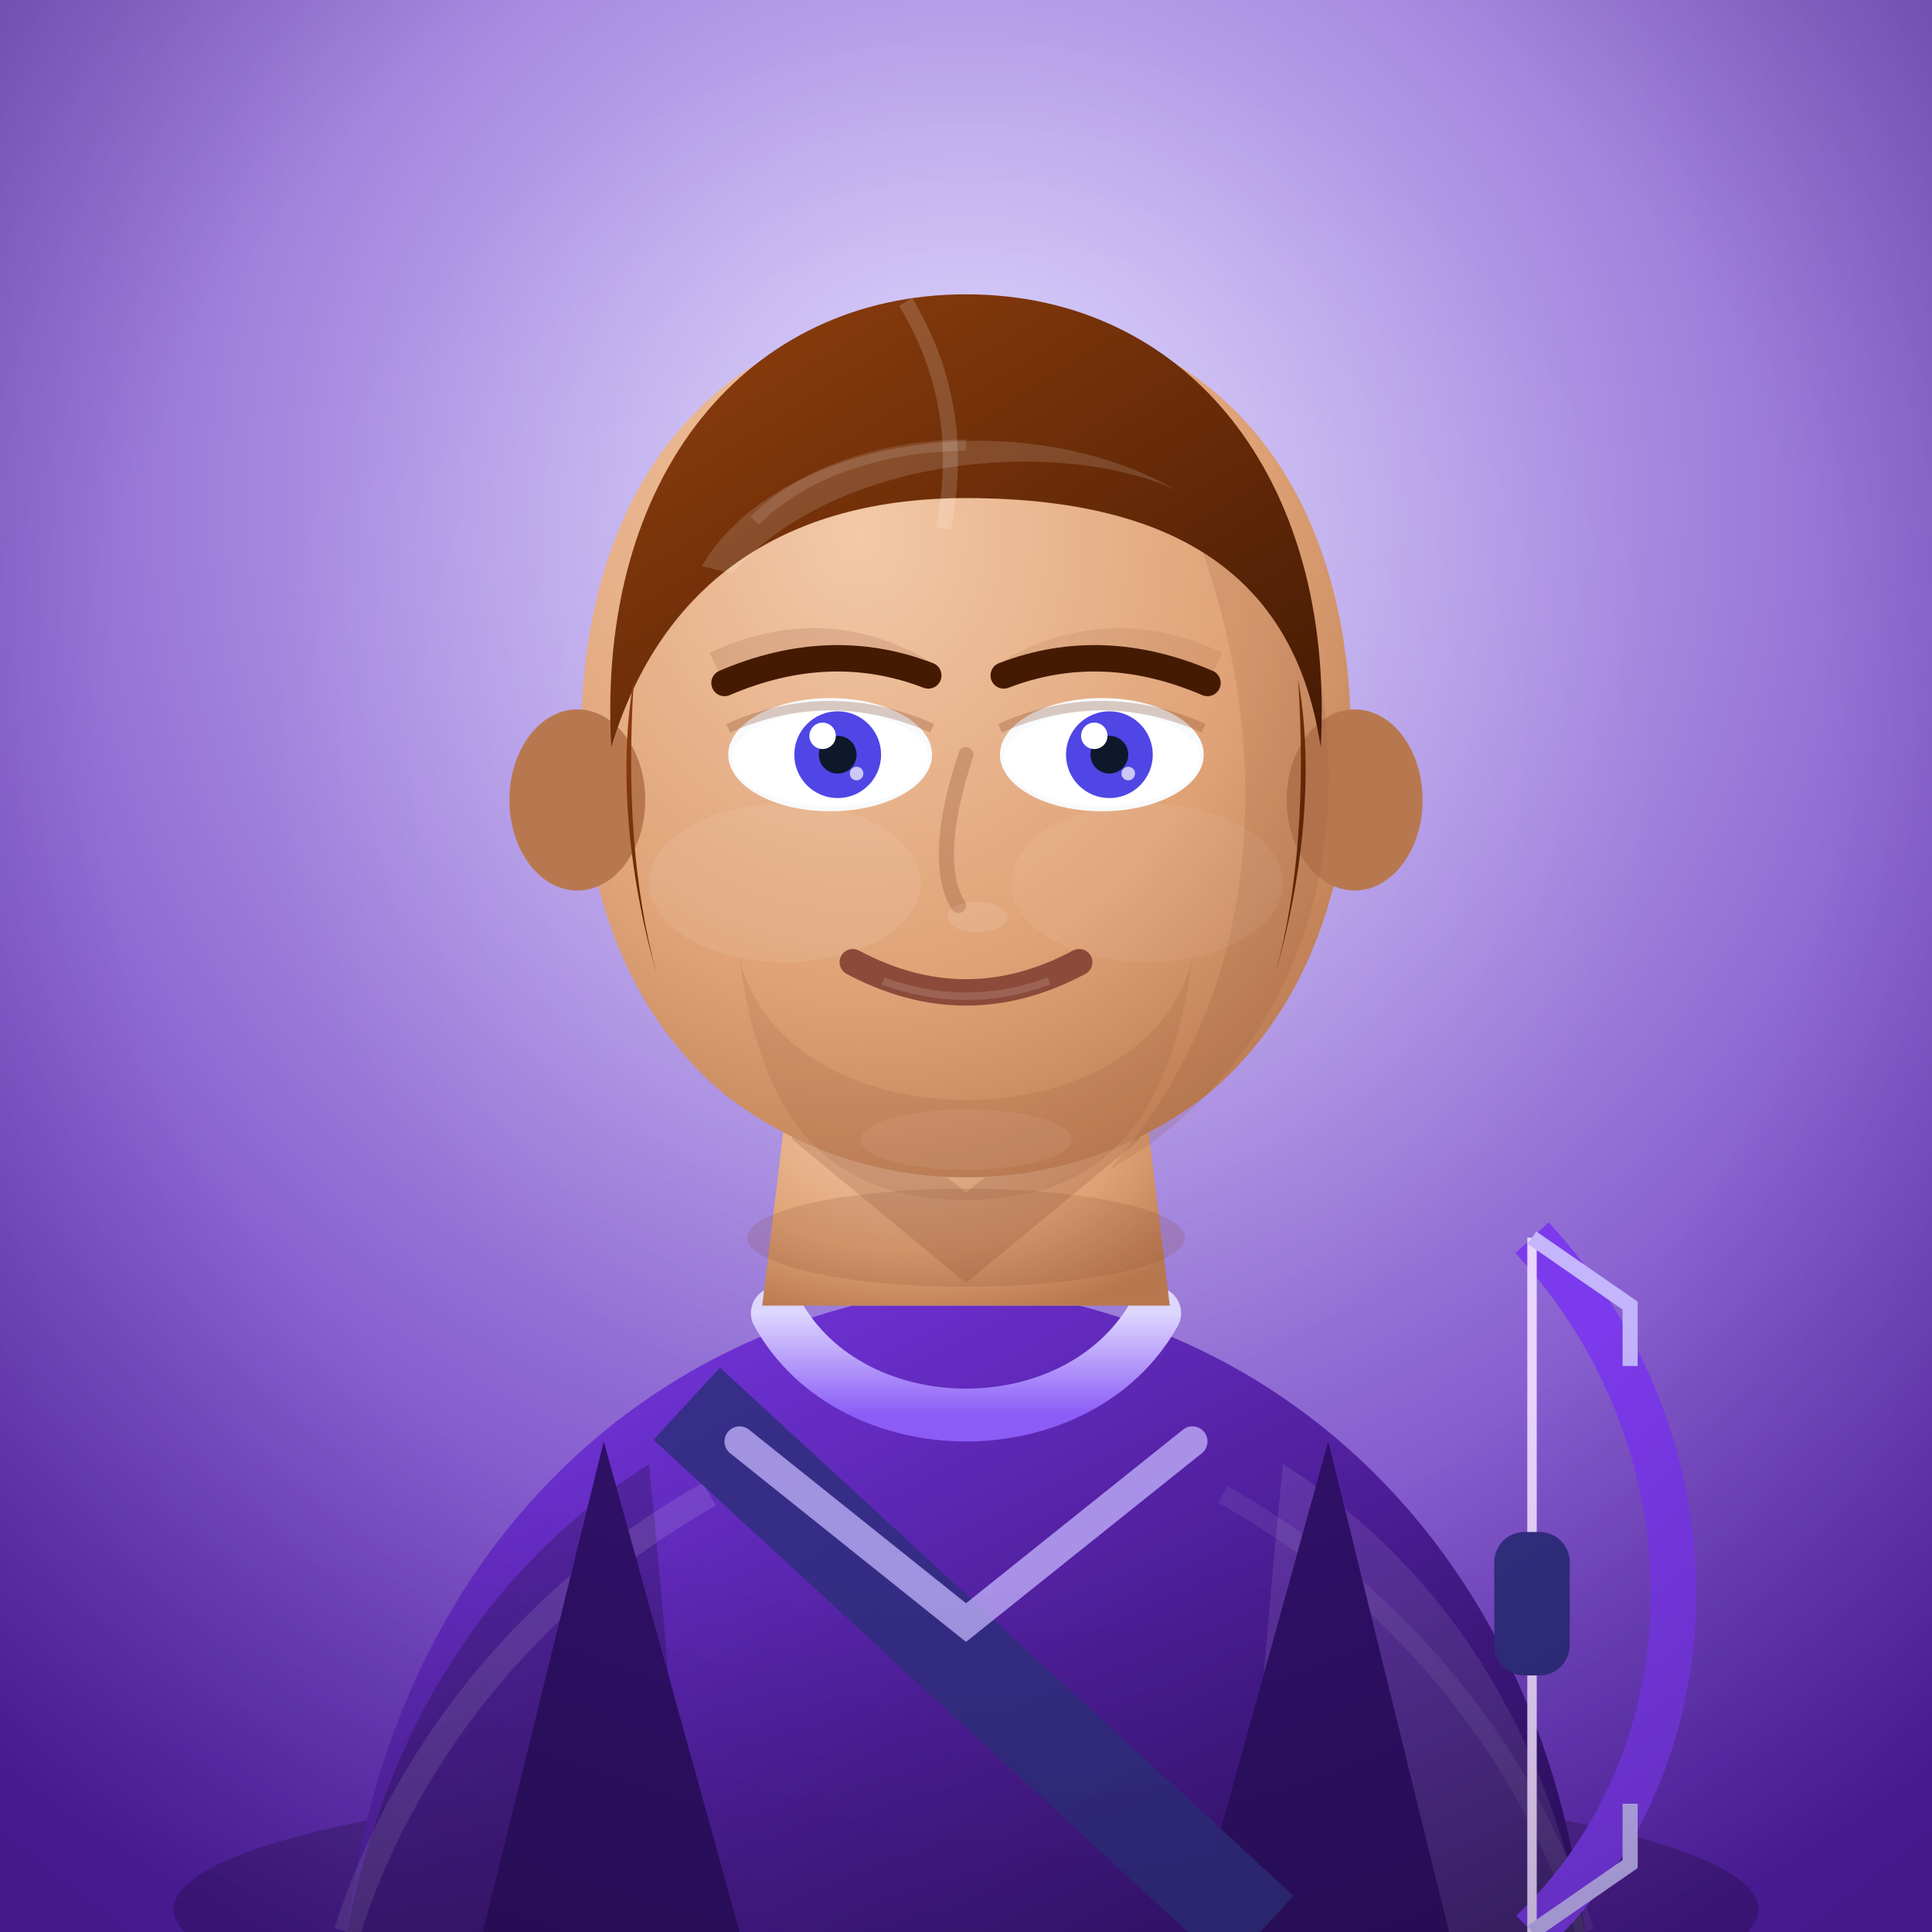
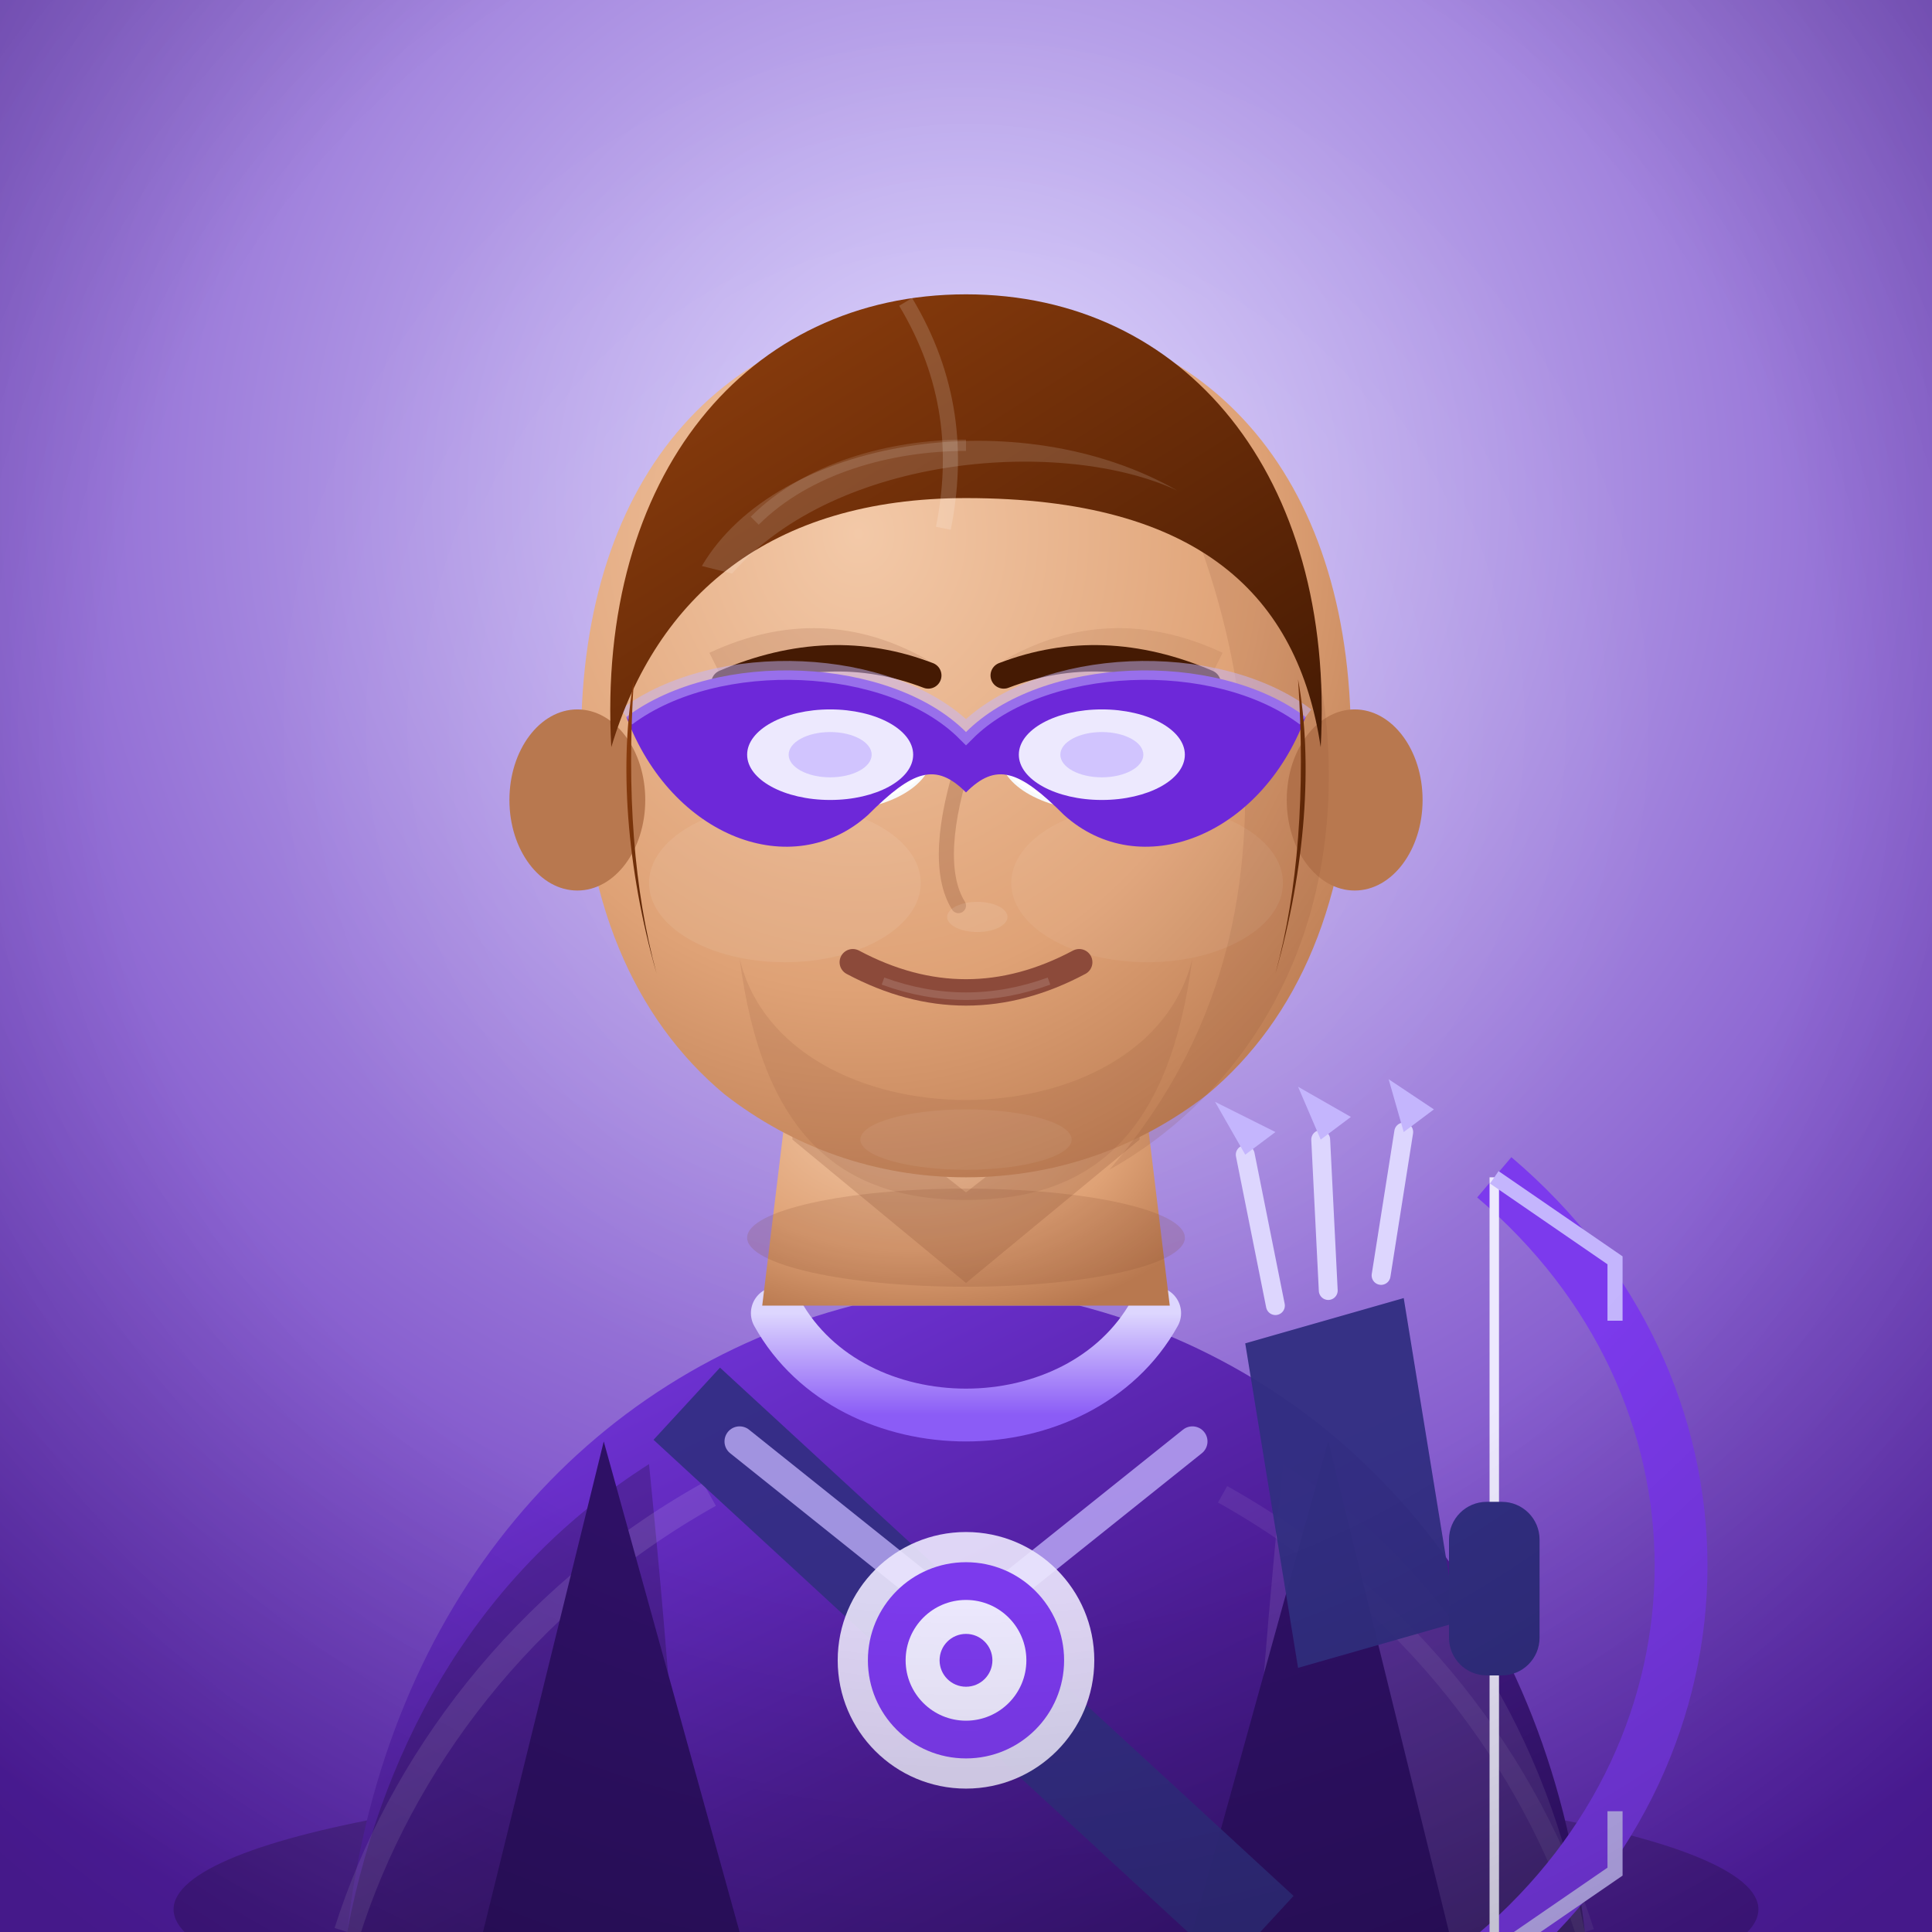
<svg xmlns="http://www.w3.org/2000/svg" viewBox="0 0 512 512" width="512" height="512">
  <defs>
    <radialGradient id="bg" cx="50%" cy="26%" r="82%">
      <stop offset="0%" stop-color="#ddd6fe" />
      <stop offset="100%" stop-color="#5b21b6" />
    </radialGradient>
    <radialGradient id="halo" cx="50%" cy="50%" r="50%">
      <stop offset="0%" stop-color="#fff" stop-opacity=".2" />
      <stop offset="100%" stop-color="#fff" stop-opacity="0" />
    </radialGradient>
    <radialGradient id="skin" cx="36%" cy="26%" r="84%">
      <stop offset="0%" stop-color="#f3c9a8" />
      <stop offset="62%" stop-color="#dfa276" />
      <stop offset="100%" stop-color="#b8784f" />
    </radialGradient>
    <linearGradient id="suit" x1="0" y1="0" x2="1" y2="1">
      <stop offset="0%" stop-color="#7c3aed" />
      <stop offset="58%" stop-color="#4c1d95" />
      <stop offset="100%" stop-color="#2e1065" />
    </linearGradient>
    <linearGradient id="hair" x1="0" y1="0" x2="1" y2="1">
      <stop offset="0%" stop-color="#92400e" />
      <stop offset="100%" stop-color="#451a03" />
    </linearGradient>
    <linearGradient id="mask" x1="0" y1="0" x2="1" y2="1">
      <stop offset="0%" stop-color="#facc15" />
      <stop offset="55%" stop-color="#b45309" />
      <stop offset="100%" stop-color="#b45309" />
    </linearGradient>
    <linearGradient id="metal" x1="0" y1="0" x2="1" y2="1">
      <stop offset="0%" stop-color="#e2e8f0" />
      <stop offset="100%" stop-color="#64748b" />
    </linearGradient>
    <linearGradient id="accent" x1="0" y1="0" x2="0" y2="1">
      <stop offset="0%" stop-color="#ddd6fe" />
      <stop offset="100%" stop-color="#8b5cf6" />
    </linearGradient>
    <linearGradient id="cape" x1="0" y1="0" x2="1" y2="1">
      <stop offset="0%" stop-color="#dc2626" />
      <stop offset="100%" stop-color="#7f1d1d" />
    </linearGradient>
    <radialGradient id="vignette" cx="50%" cy="38%" r="76%">
      <stop offset="58%" stop-color="#000" stop-opacity="0" />
      <stop offset="100%" stop-color="#000" stop-opacity=".34" />
    </radialGradient>
  </defs>
  <rect width="512" height="512" fill="url(#bg)" />
  <circle cx="256" cy="192" r="184" fill="url(#halo)" />
  <ellipse cx="256" cy="506" rx="210" ry="36" fill="#000" opacity=".2" />
  <path d="M92 512 C102 424 156 364 226 346 L286 346 C356 364 410 424 420 512 Z" fill="url(#suit)" />
  <path d="M92 512 C102 460 128 416 172 388 C178 448 180 484 182 512 Z" fill="#000" opacity=".2" />
  <path d="M420 512 C410 460 384 416 340 388 C334 448 332 484 330 512 Z" fill="#fff" opacity=".09" />
  <path d="M92 512 C106 468 138 424 188 396" fill="none" stroke="#fff" stroke-width="7" opacity=".11" />
  <path d="M420 512 C406 468 374 424 324 396" fill="none" stroke="#fff" stroke-width="5" opacity=".07" />
  <path d="M128 512 L160 382 L196 512 Z" fill="#2e1065" />
  <path d="M384 512 L352 382 L316 512 Z" fill="#2e1065" />
  <path d="M182 372 L334 512" stroke="#312e81" stroke-width="26" opacity=".9" />
  <path d="M196 382 L256 430 L316 382" fill="none" stroke="#c4b5fd" stroke-width="8" stroke-linecap="round" opacity=".75" />
-   <path d="M406 328 C456 382 456 464 406 512" fill="none" stroke="#7c3aed" stroke-width="12" />
-   <path d="M406 328 L406 512" stroke="#e9d5ff" stroke-width="2.5" />
-   <rect x="396" y="406" width="20" height="38" rx="8" fill="#312e81" />
-   <path d="M406 328 L432 346 L432 362" fill="none" stroke="#c4b5fd" stroke-width="4" />
-   <path d="M406 512 L432 494 L432 478" fill="none" stroke="#c4b5fd" stroke-width="4" />
+   <circle cx="256" cy="440" r="34" fill="#ede9fe" opacity=".9" />
+   <circle cx="256" cy="440" r="26" fill="#7c3aed" />
+   <circle cx="256" cy="440" r="16" fill="#ede9fe" />
+   <circle cx="256" cy="440" r="7" fill="#7c3aed" />
+   <path d="M330 356 L372 344 L386 430 L344 442 Z" fill="#312e81" opacity=".95" />
+   <path d="M338 346 L330 306 M352 342 L350 302 M366 338 L372 300" stroke="#ddd6fe" stroke-width="5" stroke-linecap="round" />
+   <path d="M330 306 L322 292 L338 300 Z" fill="#c4b5fd" />
+   <path d="M350 302 L344 288 L358 296 Z" fill="#c4b5fd" />
+   <path d="M372 300 L368 286 L380 294 Z" fill="#c4b5fd" />
  <path d="M206 348 C226 384 286 384 306 348" fill="none" stroke="url(#accent)" stroke-width="14" stroke-linecap="round" />
  <path d="M210 280 L302 280 L310 346 L202 346 Z" fill="url(#skin)" />
  <path d="M210 280 L256 316 L302 280 L302 302 L256 340 L210 302 Z" fill="#84492c" opacity=".22" />
  <ellipse cx="256" cy="328" rx="58" ry="13" fill="#84492c" opacity=".18" />
  <path d="M256 82 C320 82 358 126 358 196 C358 238 344 270 320 290 C302 304 280 312 256 312 C232 312 210 304 192 290 C168 270 154 238 154 196 C154 126 192 82 256 82 Z" fill="url(#skin)" />
  <ellipse cx="153" cy="212" rx="18" ry="24" fill="#b8784f" />
  <ellipse cx="359" cy="212" rx="18" ry="24" fill="#b8784f" />
  <path d="M296 98 C334 126 354 164 352 212 C350 258 326 292 294 310 C318 282 330 250 330 210 C330 162 310 122 296 98 Z" fill="#84492c" opacity=".15" />
  <ellipse cx="208" cy="234" rx="36" ry="21" fill="#fff" opacity=".075" />
  <ellipse cx="304" cy="234" rx="36" ry="21" fill="#fff" opacity=".055" />
  <path d="M188 173 Q218 159 246 175 Q218 167 192 181 Z" fill="#84492c" opacity=".16" />
  <path d="M324 173 Q294 159 266 175 Q294 167 320 181 Z" fill="#84492c" opacity=".12" />
  <path d="M256 200 C250 218 249 232 254 240" fill="none" stroke="#84492c" stroke-width="4" opacity=".28" stroke-linecap="round" />
  <ellipse cx="259" cy="243" rx="8" ry="4" fill="#fff" opacity=".1" />
  <path d="M192 181 Q220 169 246 179" fill="none" stroke="#451a03" stroke-width="7" stroke-linecap="round" />
  <path d="M320 181 Q292 169 266 179" fill="none" stroke="#451a03" stroke-width="7" stroke-linecap="round" />
  <ellipse cx="220" cy="200" rx="27" ry="15" fill="#f8fafc" />
  <ellipse cx="220" cy="201" rx="26" ry="12.5" fill="#fff" />
  <circle cx="222" cy="200" r="11.5" fill="#4f46e5" />
  <circle cx="222" cy="202" r="7" fill="#4f46e5" opacity=".55" />
  <circle cx="222" cy="200" r="5" fill="#0f172a" />
  <circle cx="218" cy="195" r="3.5" fill="#fff" />
  <circle cx="227" cy="205" r="1.8" fill="#fff" opacity=".7" />
  <path d="M193 193 Q220 181 247 193" fill="none" stroke="#84492c" stroke-width="2.5" opacity=".28" />
  <ellipse cx="292" cy="200" rx="27" ry="15" fill="#f8fafc" />
  <ellipse cx="292" cy="201" rx="26" ry="12.5" fill="#fff" />
  <circle cx="294" cy="200" r="11.5" fill="#4f46e5" />
  <circle cx="294" cy="202" r="7" fill="#4f46e5" opacity=".55" />
  <circle cx="294" cy="200" r="5" fill="#0f172a" />
  <circle cx="290" cy="195" r="3.5" fill="#fff" />
  <circle cx="299" cy="205" r="1.8" fill="#fff" opacity=".7" />
  <path d="M265 193 Q292 181 319 193" fill="none" stroke="#84492c" stroke-width="2.5" opacity=".28" />
  <path d="M226 255 Q256 271 286 255" fill="none" stroke="#8c4a3a" stroke-width="7" stroke-linecap="round" />
  <path d="M234 260 Q256 268 278 260" fill="none" stroke="#fff" stroke-width="2" opacity=".14" />
  <path d="M196 254 C208 304 304 304 316 254 C310 300 290 318 256 318 C222 318 202 300 196 254 Z" fill="#84492c" opacity=".13" />
  <ellipse cx="256" cy="302" rx="28" ry="8" fill="#fff" opacity=".06" />
+   <path d="M166 190 C190 172 236 174 256 194 C276 174 322 172 346 190 C334 222 302 234 282 216 C270 204 264 202 256 210 C248 202 242 204 230 216 C210 234 178 222 166 190 Z" fill="#6d28d9" />
+   <path d="M166 190 C190 172 236 174 256 194 C276 174 322 172 346 190" fill="none" stroke="#c4b5fd" stroke-width="5" opacity=".5" />
+   <ellipse cx="220" cy="200" rx="22" ry="12" fill="#ede9fe" />
+   <ellipse cx="292" cy="200" rx="22" ry="12" fill="#ede9fe" />
+   <ellipse cx="220" cy="200" rx="11" ry="6" fill="#c4b5fd" opacity=".7" />
+   <ellipse cx="292" cy="200" rx="11" ry="6" fill="#c4b5fd" opacity=".7" />
  <path d="M162 198 C158 126 198 78 256 78 C314 78 354 126 350 198 C344 158 318 132 256 132 C204 132 174 158 162 198 Z" fill="url(#hair)" />
  <path d="M240 80 C252 100 254 120 250 140" fill="none" stroke="#fff" stroke-width="4" opacity=".16" />
  <path d="M186 150 C206 116 270 106 312 130 C282 116 222 120 194 152 Z" fill="#fff" opacity=".14" />
  <path d="M200 138 C214 124 236 118 256 118" fill="none" stroke="#fff" stroke-width="3" opacity=".12" />
  <path d="M168 180 C166 210 168 236 174 258 C166 230 164 202 168 180 Z" fill="url(#hair)" />
  <path d="M344 180 C346 210 344 236 338 258 C346 230 348 202 344 180 Z" fill="url(#hair)" />
+   <path d="M396 312 C462 368 462 462 396 518" fill="none" stroke="#7c3aed" stroke-width="14" />
+   <path d="M396 312 L396 518" stroke="#ede9fe" stroke-width="2.5" />
+   <rect x="384" y="398" width="24" height="46" rx="10" fill="#312e81" />
+   <path d="M396 312 L428 334 L428 350" fill="none" stroke="#c4b5fd" stroke-width="4" />
+   <path d="M396 518 L428 496 L428 480" fill="none" stroke="#c4b5fd" stroke-width="4" />
  <rect width="512" height="512" fill="url(#vignette)" opacity=".7" />
</svg>
